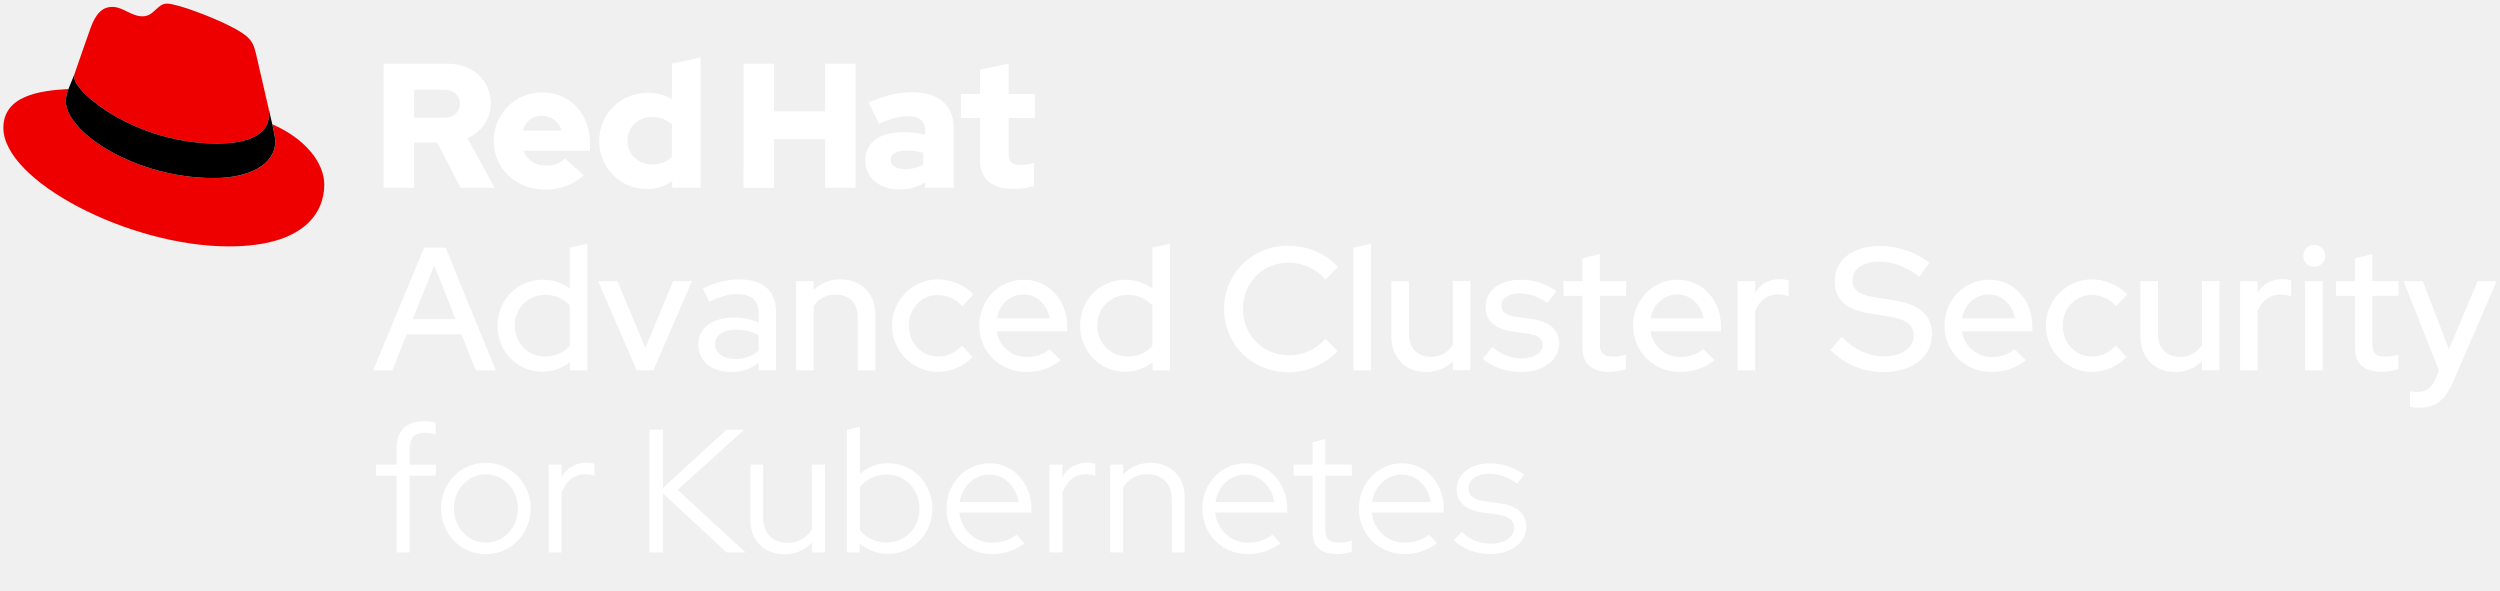
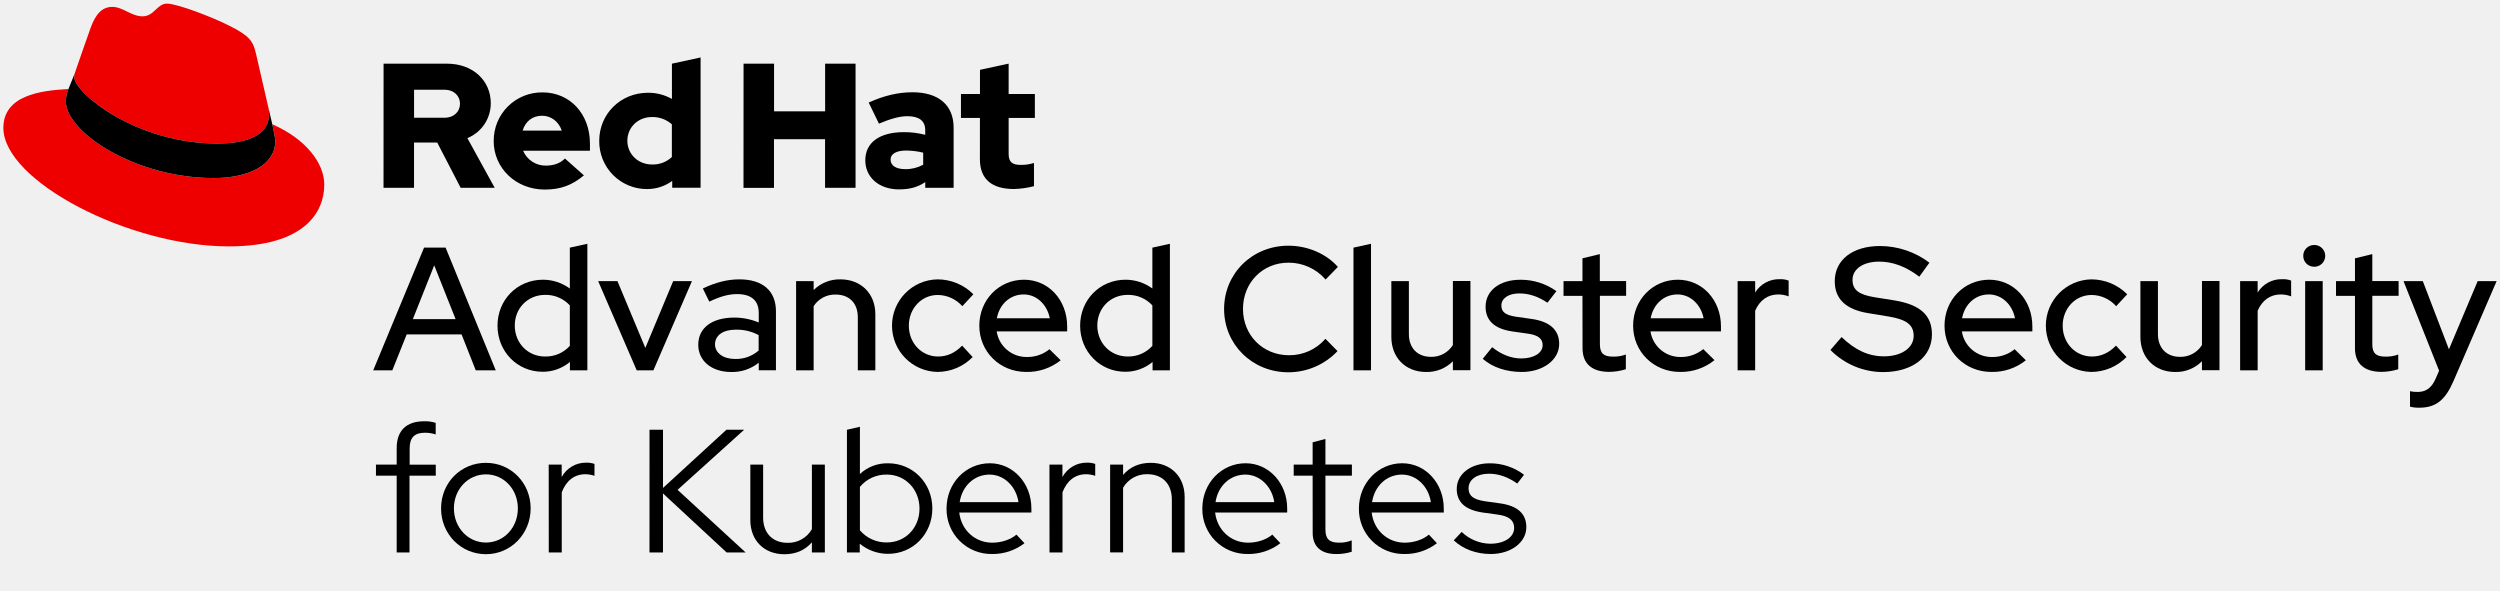
<svg xmlns="http://www.w3.org/2000/svg" id="RHACS-Logo" width="254px" height="60px" viewBox="0 0 1482.9 350">
  <defs>
-     <style>.hat{fill:#EE0000;}.hat-band{fill:#000000;}.text{fill:#FFFFFF;}</style>
+     <style>.hat{fill:#EE0000;}.hat-band{fill:#000000;}.text{fill:#000000;}</style>
  </defs>
  <g class="text">
    <path d="M251.53,146.74h12.79l29.75,72.8H282.21l-8.42-21.32H241.23l-8.53,21.32H221.37Zm18.72,42.43-12.69-31.93-12.69,31.93Z" />
    <path d="M338.06,214.55a25,25,0,0,1-16.23,5.82c-15,0-26.73-12-26.73-27.35s11.76-27.25,26.94-27.25A26.92,26.92,0,0,1,338,171V146.74l10.4-2.29v75.09H338.06Zm-14.77-3.23A19.07,19.07,0,0,0,338,205V181a19.35,19.35,0,0,0-14.66-6.24c-10.19,0-18,7.8-18,18.2S313.1,211.32,323.29,211.32Z" />
    <path d="M354.8,166.6h11.44l16.54,39.63,16.53-39.63h11.13l-22.88,52.94h-9.88Z" />
    <path d="M414.18,204.35c0-10,8.11-16.12,21.43-16.12a37.22,37.22,0,0,1,14.45,2.92v-5.62c0-7.49-4.47-11.23-12.89-11.23-4.89,0-9.88,1.35-16.44,4.47l-3.84-7.8c7.9-3.75,14.76-5.41,21.73-5.41,13.73,0,21.64,6.76,21.64,18.93v35h-10.2V215a25.07,25.07,0,0,1-16.43,5.51C422.09,220.47,414.18,213.92,414.18,204.35ZM436,212.78a20.38,20.38,0,0,0,14-5v-9.16a27.51,27.51,0,0,0-13.62-3.22c-7.59,0-12.27,3.43-12.27,8.74C424.17,209.24,429,212.78,436,212.78Z" />
    <path d="M472.21,166.6h10.41v5.3a21.78,21.78,0,0,1,15.91-6.34c12.17,0,20.69,8.42,20.69,20.7v33.28h-10.4V188c0-8.32-5.09-13.42-13.1-13.42a15,15,0,0,0-13.1,6.86v38.07H472.21Z" />
    <path d="M570.7,204.87l6.24,6.76a29.25,29.25,0,0,1-20.9,8.84,27.46,27.46,0,0,1,0-54.91,30,30,0,0,1,21.32,8.84l-6.55,7.07a19.68,19.68,0,0,0-14.56-6.65c-9.68,0-17.16,8-17.16,18.2,0,10.4,7.59,18.3,17.36,18.3C561.76,211.32,566.44,209.24,570.7,204.87Z" />
    <path d="M608.66,220.47c-15.6,0-27.77-12-27.77-27.45,0-15.29,11.65-27.25,26.52-27.25,14.56,0,25.59,12.06,25.59,27.66v3H591.19a17.86,17.86,0,0,0,17.89,15.18A20.56,20.56,0,0,0,622.5,207l6.65,6.56A31.57,31.57,0,0,1,608.66,220.47Zm-17.37-31.82H622.7c-1.56-8.11-7.8-14.15-15.49-14.15C599.2,174.5,592.85,180.23,591.29,188.65Z" />
    <path d="M683.65,214.55a25,25,0,0,1-16.23,5.82c-15,0-26.73-12-26.73-27.35s11.76-27.25,26.94-27.25a27,27,0,0,1,15.91,5.2V146.74l10.4-2.29v75.09H683.65Zm-14.77-3.23A19.07,19.07,0,0,0,683.54,205V181a19.35,19.35,0,0,0-14.66-6.24c-10.19,0-18,7.8-18,18.2S658.69,211.32,668.88,211.32Z" />
    <path d="M786.19,200.82l7.18,7.28a40.08,40.08,0,0,1-29.12,12.58c-21.53,0-38.17-16.53-38.17-37.54s16.64-37.55,38.17-37.55c11.44,0,22.46,4.79,29.33,12.59l-7.29,7.48a28.94,28.94,0,0,0-22-10c-15.4,0-27,11.86-27,27.46s11.76,27.45,27.36,27.45A28.24,28.24,0,0,0,786.19,200.82Z" />
    <path d="M813.23,219.54h-10.4v-72.8l10.4-2.29Z" />
    <path d="M835.69,198c0,8.32,5.1,13.52,13.1,13.52a14.87,14.87,0,0,0,13-7v-38H872.2v52.94H861.79v-5.31a21.63,21.63,0,0,1-15.91,6.35c-12.17,0-20.59-8.53-20.59-20.8V166.6h10.4Z" />
    <path d="M885.09,205.81c5.51,4.37,11.33,6.66,17.26,6.66,7.49,0,12.69-3.23,12.69-7.91,0-3.74-2.7-5.93-8.53-6.76L897,196.45c-10.51-1.56-15.81-6.45-15.81-14.66,0-9.57,8.32-16,20.69-16a36.26,36.26,0,0,1,21.32,6.76l-5.3,6.86c-5.82-3.85-11.13-5.51-16.74-5.51-6.35,0-10.61,2.91-10.61,7.18,0,3.85,2.49,5.72,8.73,6.65l9.57,1.36c10.51,1.56,16,6.55,16,14.76,0,9.47-9.57,16.64-22.16,16.64-9.15,0-17.36-2.7-23.19-7.8Z" />
    <path d="M938.65,175.34H927.42V166.6h11.23V153.08l10.3-2.5v16h15.6v8.74H949V204c0,5.41,2.18,7.39,7.8,7.39a20.55,20.55,0,0,0,7.59-1.25v8.73a34.32,34.32,0,0,1-9.88,1.56c-10.3,0-15.81-4.88-15.81-14Z" />
    <path d="M996.47,220.47c-15.6,0-27.77-12-27.77-27.45,0-15.29,11.65-27.25,26.53-27.25,14.56,0,25.58,12.06,25.58,27.66v3H979a17.86,17.86,0,0,0,17.89,15.18,20.56,20.56,0,0,0,13.42-4.68l6.65,6.56A31.57,31.57,0,0,1,996.47,220.47Zm-17.36-31.82h31.4c-1.56-8.11-7.8-14.15-15.49-14.15C987,174.5,980.67,180.23,979.11,188.65Z" />
    <path d="M1030.69,166.6h10.4v6.76a16.55,16.55,0,0,1,14.56-7.9,13.09,13.09,0,0,1,5.3.83v9.36a17.71,17.71,0,0,0-6.13-1.15c-6.14,0-11,3.33-13.73,9.68v35.36h-10.4Z" />
    <path d="M1092.36,199.78c7.9,7.69,16,11.44,25.06,11.44,10.51,0,17.69-5,17.69-12.17,0-6.45-4.16-9.67-14.77-11.44l-12.17-2c-13.31-2.18-19.87-8.42-19.87-18.93,0-12.68,10.61-20.9,26.84-20.9a48.83,48.83,0,0,1,29.32,9.88l-6,8.32c-7.9-6-15.7-8.94-23.81-8.94-9.47,0-15.81,4.36-15.81,10.81,0,5.93,3.64,8.74,13,10.3l11.75,1.87c15.39,2.5,22.36,8.84,22.36,20.18,0,13.41-11.65,22.36-29,22.36a43.85,43.85,0,0,1-31.2-13.11Z" />
    <path d="M1181.18,220.47c-15.61,0-27.77-12-27.77-27.45,0-15.29,11.64-27.25,26.52-27.25,14.56,0,25.58,12.06,25.58,27.66v3H1163.7a17.86,17.86,0,0,0,17.89,15.18A20.56,20.56,0,0,0,1195,207l6.65,6.56A31.56,31.56,0,0,1,1181.18,220.47Zm-17.37-31.82h31.41c-1.56-8.11-7.8-14.15-15.5-14.15C1171.71,174.5,1165.37,180.23,1163.81,188.65Z" />
    <path d="M1255.12,204.87l6.24,6.76a29.26,29.26,0,0,1-20.91,8.84,27.46,27.46,0,0,1,0-54.91,30.07,30.07,0,0,1,21.33,8.84l-6.56,7.07a19.65,19.65,0,0,0-14.56-6.65c-9.67,0-17.16,8-17.16,18.2,0,10.4,7.59,18.3,17.37,18.3C1246.17,211.32,1250.85,209.24,1255.12,204.87Z" />
    <path d="M1280,198c0,8.32,5.1,13.52,13.11,13.52a14.88,14.88,0,0,0,13-7v-38h10.4v52.94h-10.4v-5.31a21.64,21.64,0,0,1-15.91,6.35c-12.17,0-20.6-8.53-20.6-20.8V166.6H1280Z" />
    <path d="M1328.75,166.6h10.4v6.76a16.55,16.55,0,0,1,14.56-7.9,13.09,13.09,0,0,1,5.3.83v9.36a17.71,17.71,0,0,0-6.13-1.15c-6.14,0-11,3.33-13.73,9.68v35.36h-10.4Z" />
    <path d="M1366.19,151.62a6.38,6.38,0,0,1,6.34-6.44,6.45,6.45,0,1,1,0,12.89A6.39,6.39,0,0,1,1366.19,151.62Zm11.54,67.92h-10.4V166.6h10.4Z" />
    <path d="M1396.87,175.34h-11.24V166.6h11.24V153.08l10.29-2.5v16h15.6v8.74h-15.6V204c0,5.41,2.19,7.39,7.8,7.39a20.55,20.55,0,0,0,7.59-1.25v8.73a34.26,34.26,0,0,1-9.88,1.56c-10.29,0-15.8-4.88-15.8-14Z" />
    <path d="M1446.78,219.75l-21.11-53.15h11.44l15.5,40.46,17.05-40.46h11.24l-25.59,59.28c-4.89,11.34-10.5,15.81-20.28,15.81a20.36,20.36,0,0,1-5.51-.62v-9.15a20.71,20.71,0,0,0,4.68.41c4.78,0,8.22-2.5,10.5-7.8Z" />
    <path d="M235.3,275.43v-9.88c0-10.19,5.73-15.81,16.13-15.81a20.12,20.12,0,0,1,7,.94v6.86a20.09,20.09,0,0,0-6.44-1c-6.14,0-9,2.92-9,9.26v9.67h15.49V282H242.9v45.56h-7.6V282H223v-6.55Z" />
    <path d="M288.24,274.39c14.77,0,26.52,11.86,26.52,27S303,328.58,288.24,328.58s-26.62-11.86-26.62-27.15S273.37,274.39,288.24,274.39Zm18.93,27c0-11.33-8.32-20.17-18.93-20.17s-19,8.84-19,20.17,8.32,20.28,19,20.28S307.17,312.77,307.17,301.43Z" />
    <path d="M325.47,275.43h7.7v7.39a16.25,16.25,0,0,1,14.56-8.53,14.25,14.25,0,0,1,4.89.73v7.07a16.75,16.75,0,0,0-5.41-.94c-6.45,0-11.34,3.75-14,10.72v35.67h-7.7Z" />
    <path d="M385.27,254.74h8v34.53l37.65-34.53h10.5l-39.52,35.67,40.36,37.13H431l-37.75-35v35h-8Z" />
    <path d="M452.66,306.84c0,9.26,5.62,15,14.56,15a16.09,16.09,0,0,0,14.36-8.11V275.43h7.69v52.11h-7.69v-6c-4.06,4.68-9.57,7.07-16.33,7.07-12,0-20.18-8.22-20.18-20.18v-33h7.59Z" />
    <path d="M526.71,328.37a26.43,26.43,0,0,1-16.74-6v5.2h-7.6v-72.8l7.7-1.77v28a23.78,23.78,0,0,1,16.75-6.34c14.76,0,26.21,11.75,26.21,26.83S541.58,328.37,526.71,328.37Zm-16.64-39.73v25.79a20.58,20.58,0,0,0,16,7.18c11,0,19.34-8.63,19.34-20.07s-8.42-20.18-19.34-20.18A20.2,20.2,0,0,0,510.07,288.64Z" />
    <path d="M588.28,328.47a26.55,26.55,0,0,1-26.83-27c0-15,11.33-26.83,25.68-26.83,13.84,0,24.65,11.86,24.65,26.83v2.4H569c1.14,10.29,9.25,17.88,19.55,17.88,5.41,0,10.82-1.76,14.35-4.78l4.79,5.1A30.89,30.89,0,0,1,588.28,328.47Zm-19-30.78h34.84c-1.35-9.26-8.53-16.33-17.16-16.33C577.88,281.36,570.7,288.12,569.25,297.69Z" />
    <path d="M622.49,275.43h7.7v7.39a16.26,16.26,0,0,1,14.56-8.53,14.21,14.21,0,0,1,4.89.73v7.07a16.75,16.75,0,0,0-5.41-.94c-6.45,0-11.34,3.75-14,10.72v35.67h-7.7Z" />
    <path d="M658.48,275.43h7.69v6.14c4.06-4.79,9.68-7.18,16.44-7.18,11.85,0,20.07,8.22,20.07,20.18v33h-7.59V296.13c0-9.26-5.62-15-14.56-15a16.2,16.2,0,0,0-14.36,8v38.38h-7.69Z" />
    <path d="M740,328.47a26.55,26.55,0,0,1-26.83-27c0-15,11.34-26.83,25.69-26.83,13.83,0,24.65,11.86,24.65,26.83v2.4H720.77c1.15,10.29,9.26,17.88,19.56,17.88,5.4,0,10.81-1.76,14.35-4.78l4.78,5.1A30.87,30.87,0,0,1,740,328.47Zm-19-30.78h34.84c-1.35-9.26-8.53-16.33-17.16-16.33C729.61,281.36,722.44,288.12,721,297.69Z" />
    <path d="M778.6,282H767.37v-6.55H778.6V262.22l7.59-2v15.18h15.7V282h-15.7v31.93c0,5.62,2.29,7.8,8,7.8a18.57,18.57,0,0,0,7.59-1.35v6.76a29.42,29.42,0,0,1-9.15,1.35c-9,0-14-4.36-14-12.58Z" />
    <path d="M832.89,328.47a26.55,26.55,0,0,1-26.84-27c0-15,11.34-26.83,25.69-26.83,13.83,0,24.65,11.86,24.65,26.83v2.4H813.64c1.15,10.29,9.26,17.88,19.56,17.88,5.41,0,10.81-1.76,14.35-4.78l4.78,5.1A30.87,30.87,0,0,1,832.89,328.47Zm-19-30.78h34.84c-1.35-9.26-8.52-16.33-17.16-16.33C822.49,281.36,815.31,288.12,813.85,297.69Z" />
    <path d="M867,315.37a24.94,24.94,0,0,0,17,7c8.32,0,14.14-3.85,14.14-9.36,0-4.47-3-7-9.67-7.91l-9-1.24c-10.4-1.56-15.39-6.14-15.39-14,0-8.74,8.11-15.19,19.55-15.19A33.32,33.32,0,0,1,904,281.46L900,286.67c-5.82-4-11.12-5.83-16.84-5.83-7.18,0-12.07,3.54-12.07,8.63,0,4.48,2.81,6.66,9.67,7.7l9,1.25c10.4,1.45,15.6,6.13,15.6,14.14,0,9.05-9.15,15.91-21.11,15.91-8.63,0-16.43-2.91-21.94-8.11Z" />
  </g>
  <path class="hat" d="M129,85c12.51,0,30.61-2.58,30.61-17.46a14,14,0,0,0-.31-3.42l-7.45-32.36c-1.72-7.12-3.23-10.35-15.73-16.6C126.39,10.19,105.26,2,99,2c-5.82,0-7.55,7.54-14.45,7.54-6.68,0-11.64-5.6-17.89-5.6-6,0-9.91,4.09-12.93,12.5,0,0-8.41,23.72-9.49,27.16A6.43,6.43,0,0,0,44,45.54C44,54.76,80.33,85,129,85m32.55-11.42c1.73,8.19,1.73,9.05,1.73,10.13,0,14-15.74,21.77-36.43,21.77C80,105.47,39.08,78.1,39.08,60a18.45,18.45,0,0,1,1.51-7.33C23.77,53.52,2,56.54,2,75.72,2,107.2,76.59,146,135.65,146c45.28,0,56.7-20.48,56.7-36.65,0-12.72-11-27.16-30.83-35.78" />
  <path class="hat-band" d="M161.52,73.57c1.73,8.19,1.73,9.05,1.73,10.13,0,14-15.74,21.77-36.43,21.77C80,105.47,39.08,78.1,39.08,60a18.45,18.45,0,0,1,1.51-7.33l3.66-9.06A6.43,6.43,0,0,0,44,45.54C44,54.76,80.33,85,129,85c12.51,0,30.61-2.58,30.61-17.46a14,14,0,0,0-.31-3.42Z" />
  <path class="text" d="M581.24,94.3c0,11.89,7.15,17.67,20.19,17.67a52.11,52.11,0,0,0,11.89-1.68V96.51a24.84,24.84,0,0,1-7.68,1.16c-5.37,0-7.36-1.68-7.36-6.73V69.8h15.56V55.6H598.28v-18l-17,3.68V55.6H570V69.8h11.25Zm-53,.32c0-3.68,3.69-5.47,9.26-5.47a43.12,43.12,0,0,1,10.1,1.26v7.15A21.51,21.51,0,0,1,537,100.19c-5.46,0-8.73-2.1-8.73-5.57m5.2,17.56c6,0,10.84-1.26,15.36-4.31v3.37h16.82V75.58c0-13.56-9.14-21-24.39-21-8.52,0-16.94,2-26,6.1l6.1,12.52c6.52-2.74,12-4.42,16.83-4.42,7,0,10.62,2.73,10.62,8.31v2.73a49.53,49.53,0,0,0-12.62-1.58c-14.31,0-22.93,6-22.93,16.73,0,9.78,7.78,17.24,20.19,17.24m-92.44-.94h18.09V82.42h30.29v28.82h18.09V37.62H489.43V65.91H459.14V37.62H441.05ZM372.12,83.37c0-8,6.31-14.1,14.62-14.1a17.22,17.22,0,0,1,11.78,4.32V93a16.36,16.36,0,0,1-11.78,4.42c-8.2,0-14.62-6.1-14.62-14.09m26.61,27.87h16.83V33.94l-17,3.68V58.55a28.3,28.3,0,0,0-14.2-3.68c-16.19,0-28.92,12.51-28.92,28.5A28.25,28.25,0,0,0,383.8,112a25.12,25.12,0,0,0,14.93-4.83Zm-77.19-42.7c5.36,0,9.88,3.47,11.67,8.83H310c1.68-5.57,5.89-8.83,11.57-8.83M292.83,83.47c0,16.2,13.25,28.82,30.28,28.82,9.36,0,16.2-2.53,23.25-8.42l-11.26-10c-2.63,2.74-6.52,4.21-11.14,4.21a14.39,14.39,0,0,1-13.68-8.83h39.65V85.05c0-17.67-11.88-30.39-28.08-30.39a28.57,28.57,0,0,0-29,28.81M263.49,53.08c6,0,9.36,3.78,9.36,8.31s-3.37,8.31-9.36,8.31H245.61V53.08Zm-36,58.16h18.09V84.42h13.77l13.89,26.82h20.19l-16.2-29.45a22.27,22.27,0,0,0,13.88-20.72c0-13.25-10.41-23.45-26-23.45H227.52Z" />
</svg>
